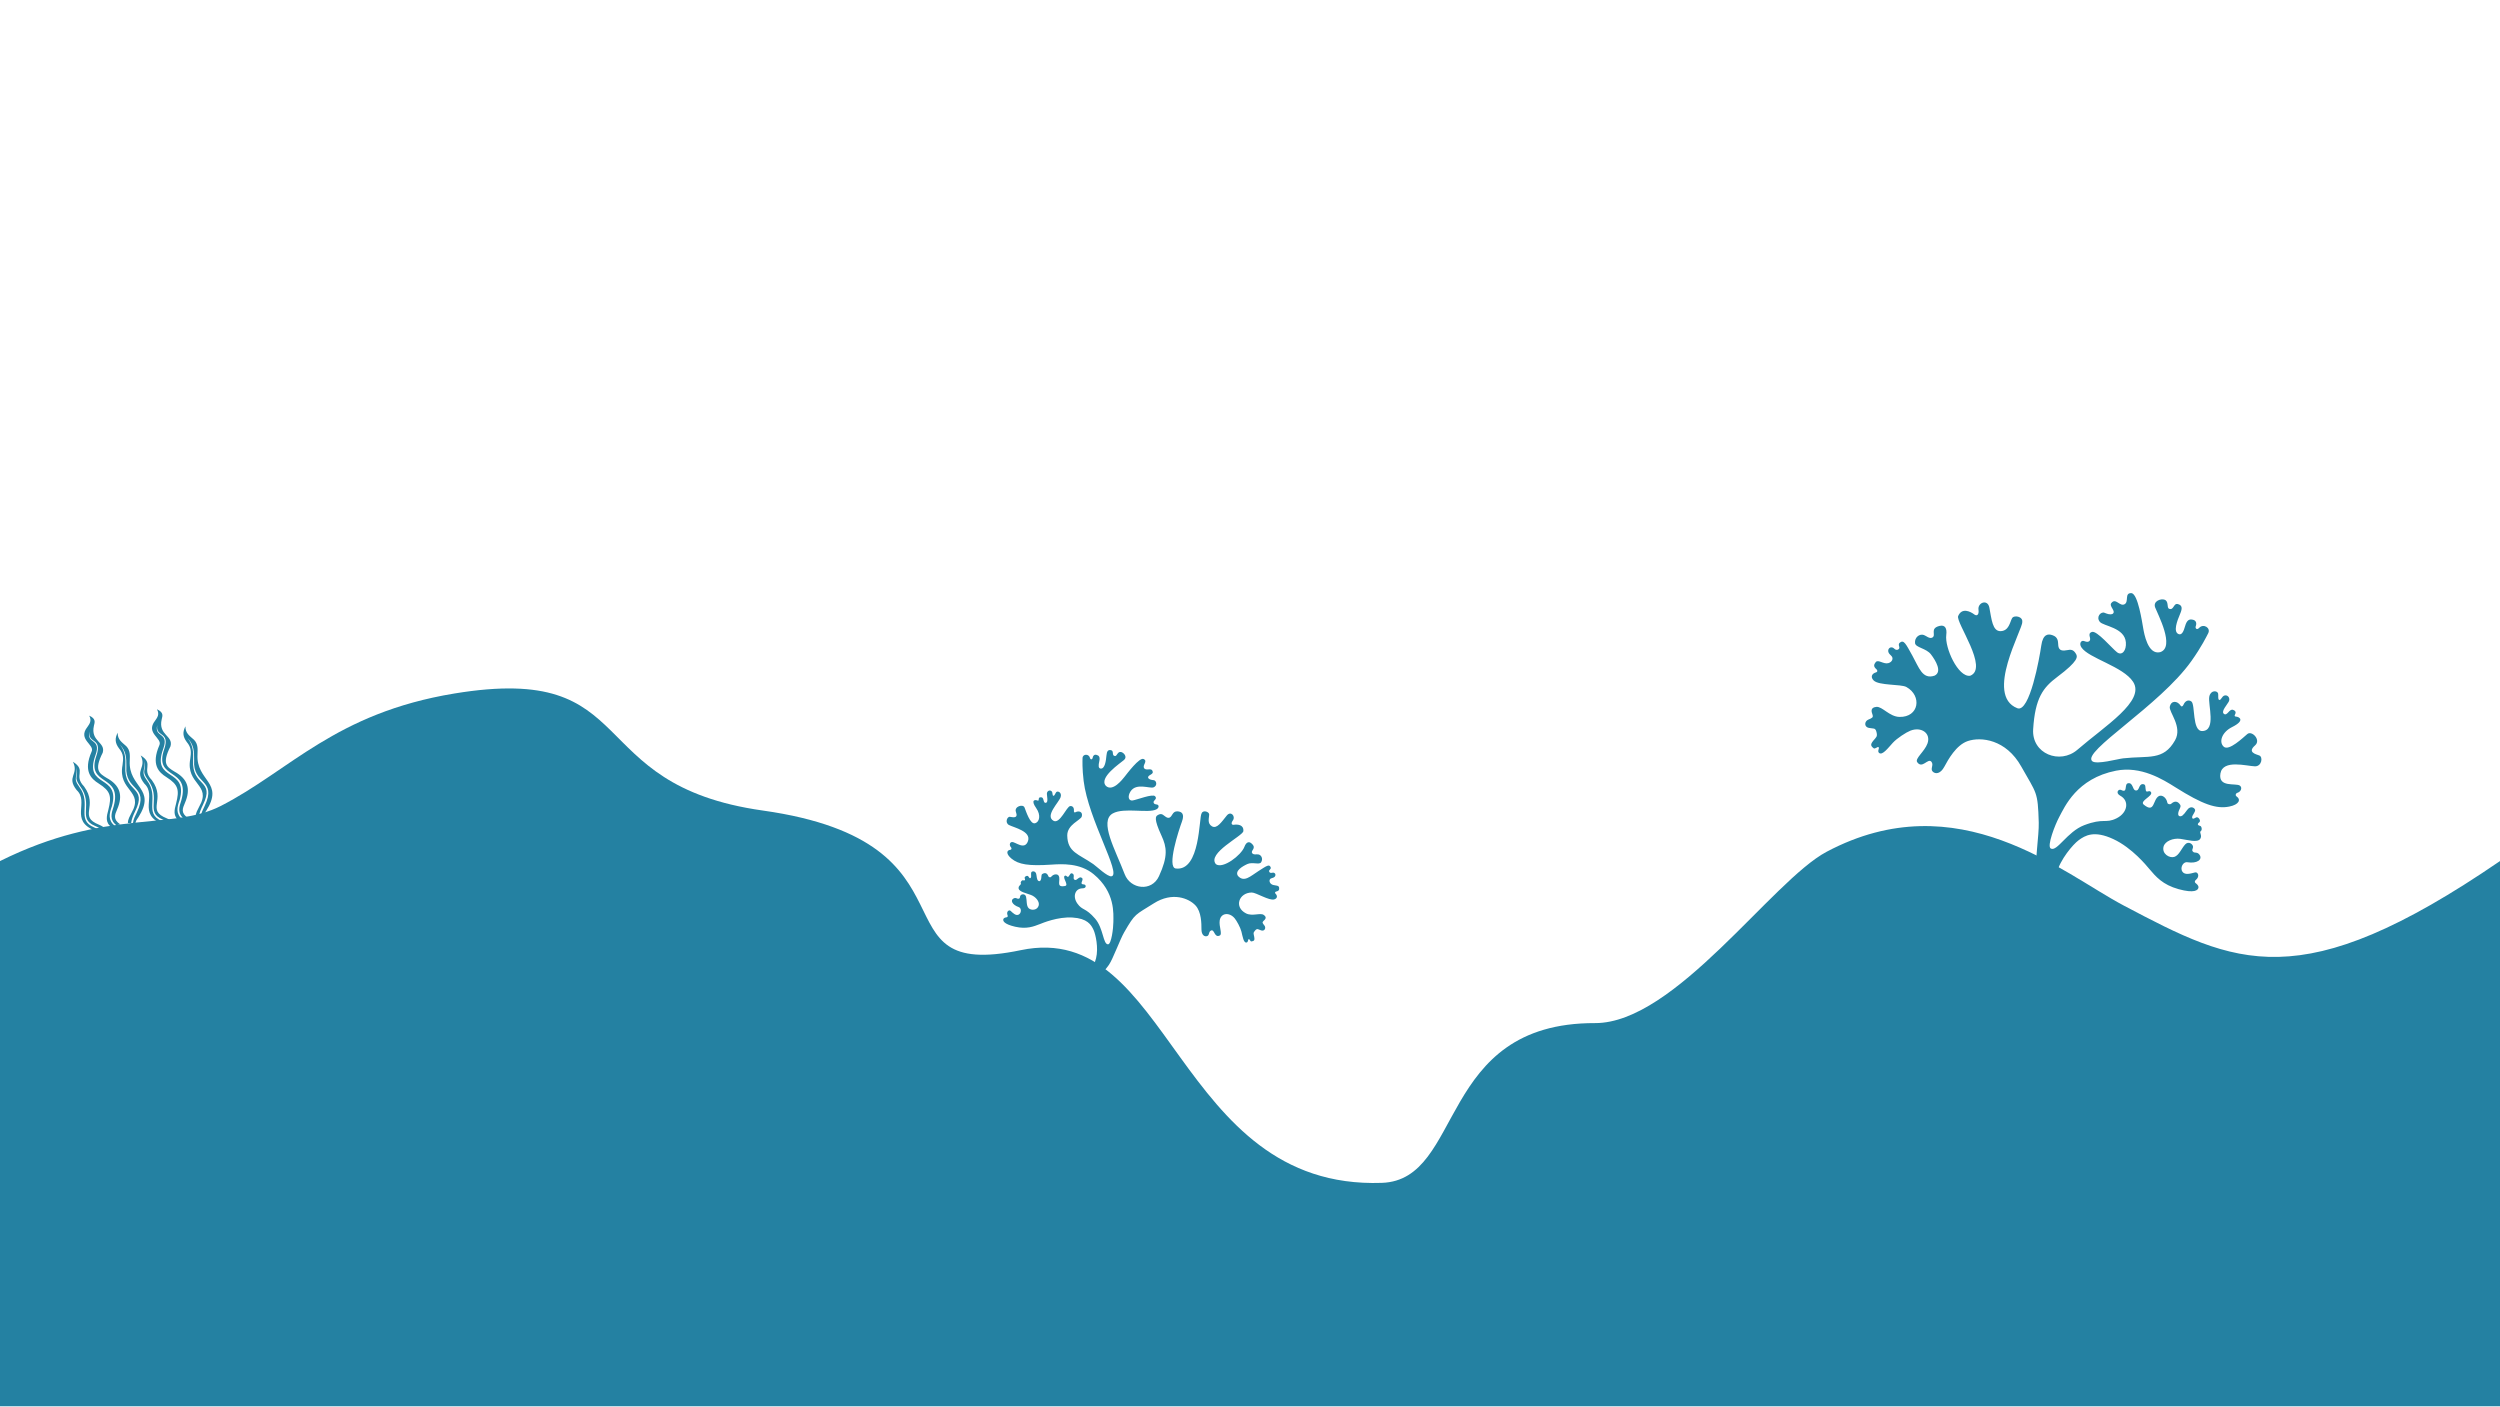
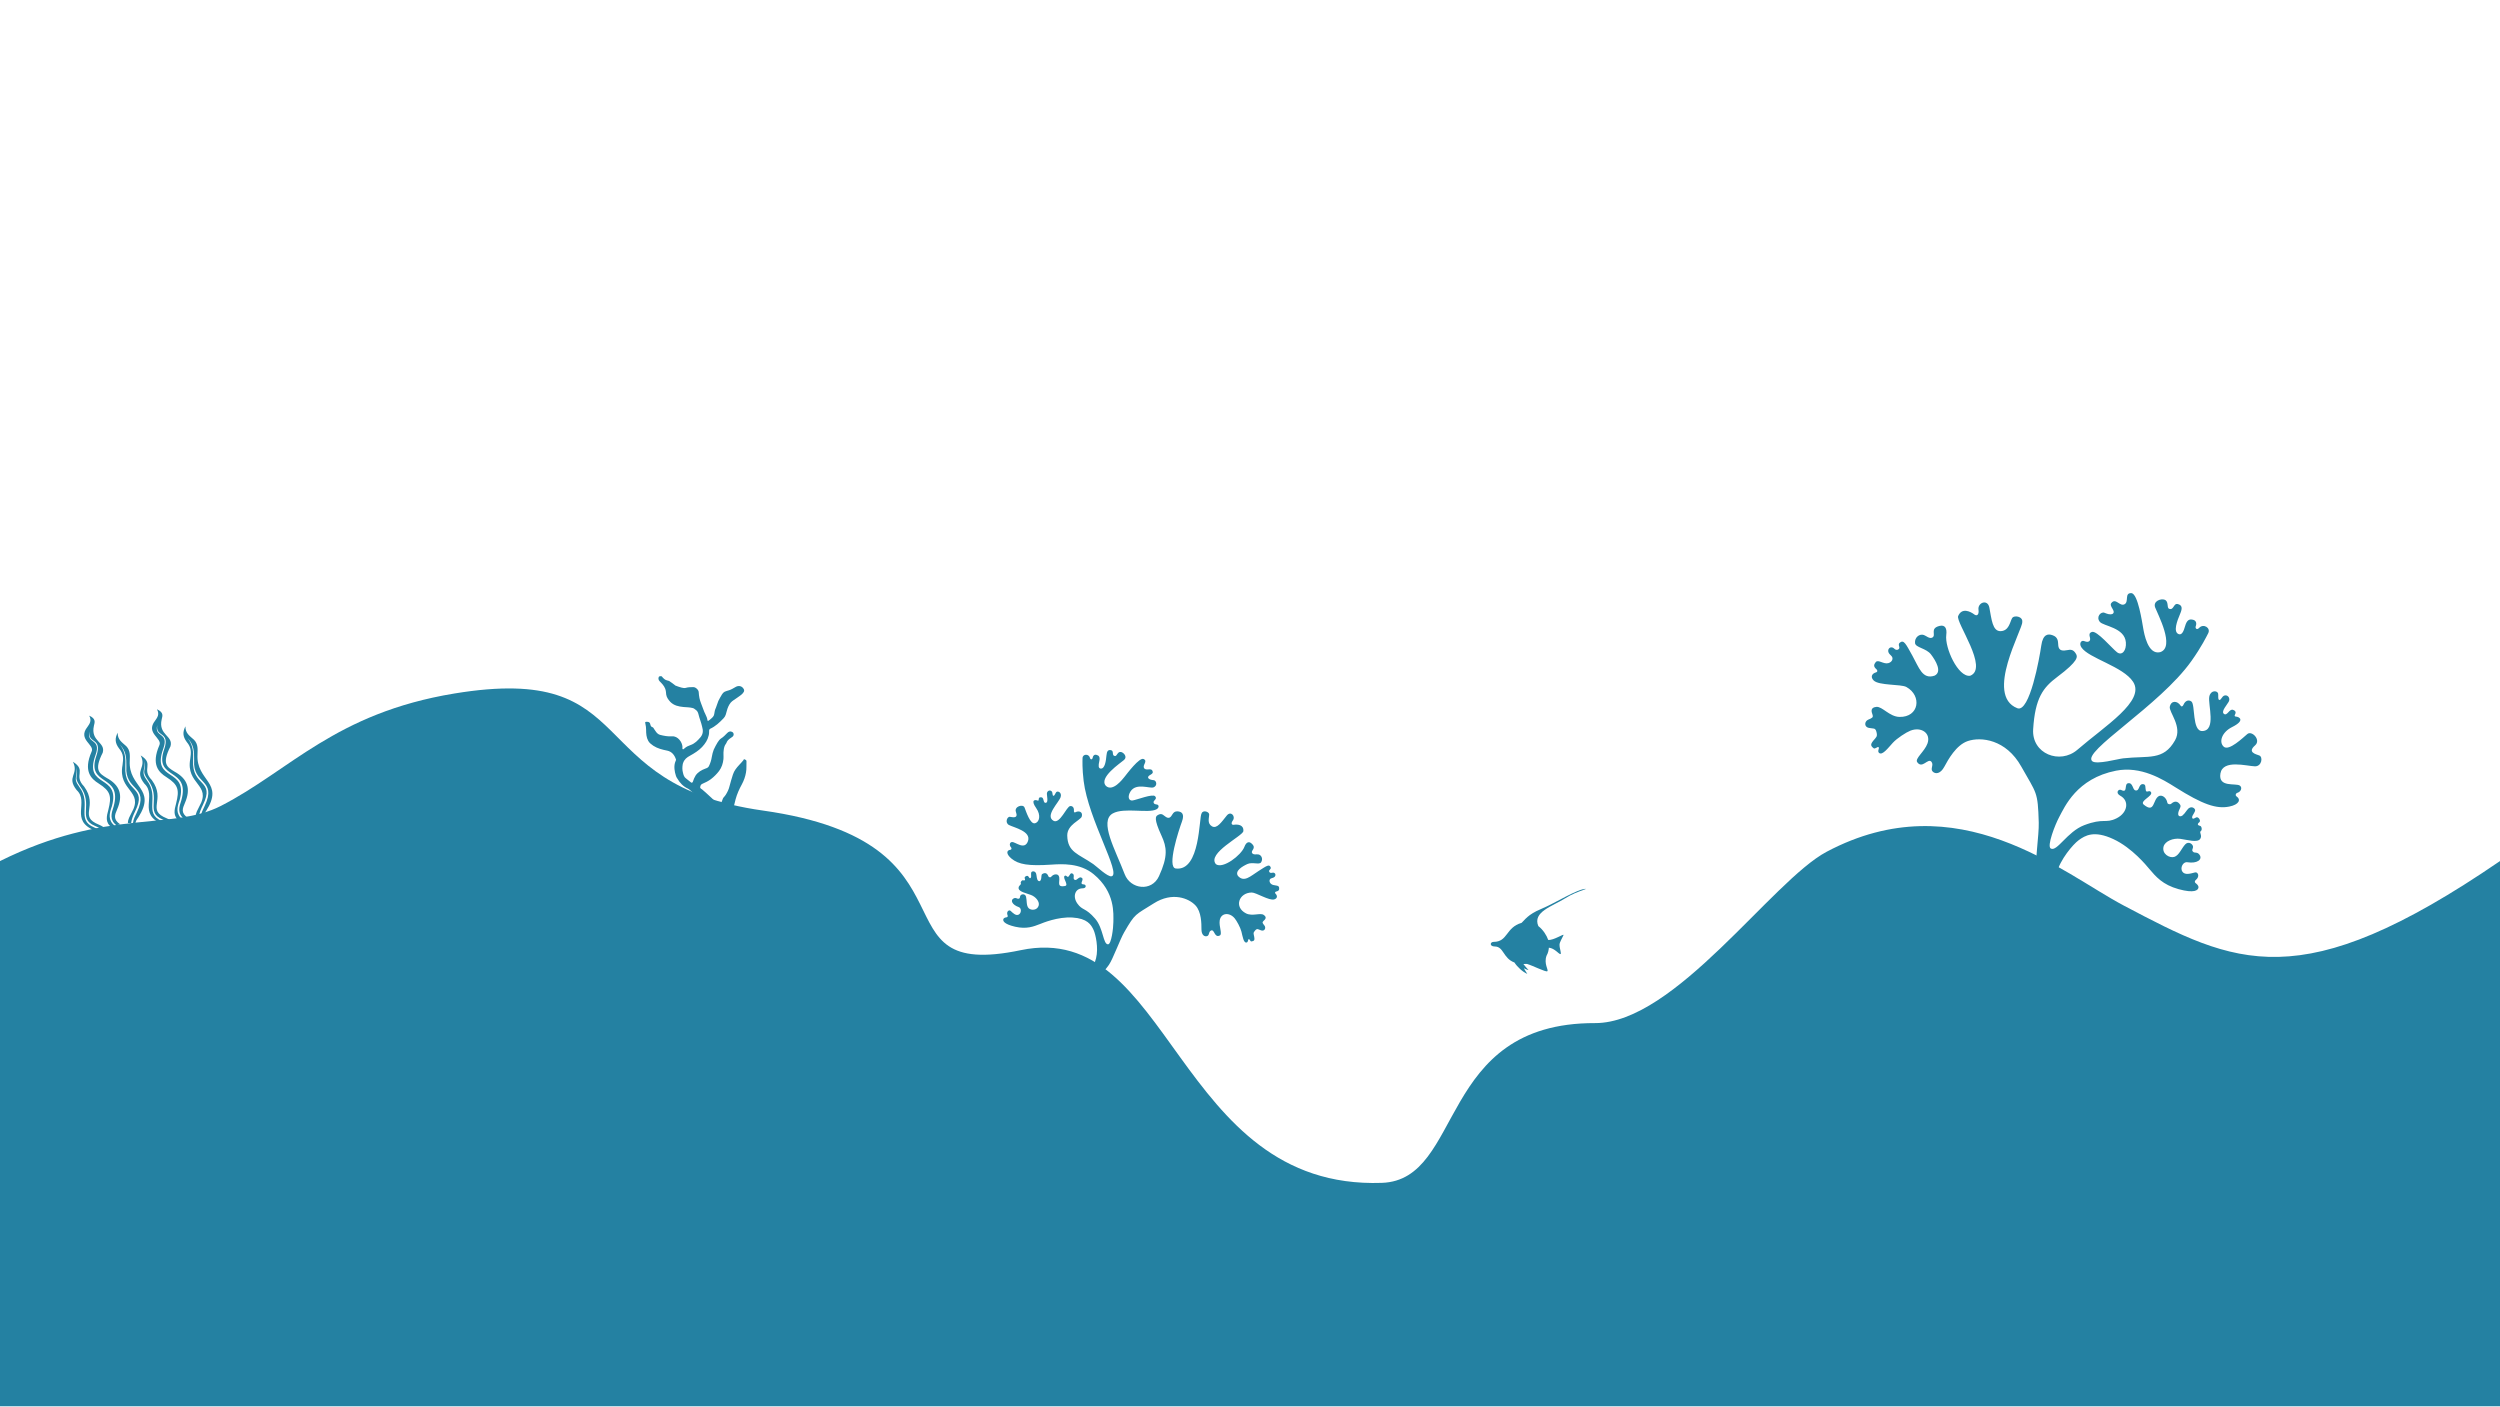
<svg xmlns="http://www.w3.org/2000/svg" id="Background" viewBox="0 0 1920 1080">
  <defs>
    <style>.cls-1{fill:#2481a2;}</style>
  </defs>
  <g id="Layer_3">
    <path class="cls-1" d="M0,661.3c82.56-40.93,131.73-22.96,169.68-42.38,52.96-27.11,87.61-71.19,179.23-86.3,145.53-24,96.14,69.99,236.94,89.87,173.6,24.51,82.5,131.45,198.13,107.23,115.63-24.22,118.47,184.19,277.28,178.72,63.4-2.18,42.1-123,163.77-122.7,61.42,.15,135.77-109.28,177.84-131.59,101.11-53.62,180.85,16.39,228.26,41.36,85.79,45.19,134.81,71.23,288.87-34.21v418.7H0v-418.7" />
    <path class="cls-1" d="M833.29,752.01s2.45,2.45,3.33,2.45c.88,0,9.97-5.94,15.04-13.46,3.21-4.76,8.37-19.21,11.72-25.01,8.57-14.87,8.39-13.12,22.73-22.21,14.34-9.09,26.93-3.85,32,1.57,4.6,4.91,4.61,13.99,4.61,18.36s2.28,5.83,4.26,5.25c2.08-.61,1.05-3.55,3.21-4.37,2.66-1.01,2.39,6,6.65,3.85,2.12-1.08-.83-6.96-.1-11.57,.92-5.79,7.35-6.48,11.43-1.67,1.57,1.85,4.44,7.06,5.24,10.26,.94,3.75,1.66,8.79,3.9,8.4,1.56-.28,.87-2.49,1.83-2.62,.61-.09,1.09,1.92,1.97,1.79,2.08-.31,2.65-.96,2.14-3.54-.48-2.45-1.05-2.97,.7-4.9,1.75-1.92,2.25-.74,4.77,0,2.61,.76,3.75-2.07,2.36-3.79-1.43-1.77-1.84-2.37-.88-3.34,1.77-1.52,2.9-3.06,.29-4.83-2.64-1.79-8.68,1.28-13.51-1.13-9.56-4.84-5.45-15.94,4.35-16.05,3.3-.04,13.4,6.44,17.25,5.3,2.56-.76,2.62-2.86,.99-4.43-.75-.72-.17-1.46,.53-1.61,2.41-.51,2.47-1.7,2.21-3.29-.47-1.98-4.35-.86-6.24-2.68-1.57-1.51-1.28-3.44,0-4.08,.77-.39,2.01-.47,2.74-1.17,1.28-1.23,.82-3.15-.99-3.32-.7-.07-1.87,.76-2.86-.35-1.28-1.69,1.69-2.04,.87-3.85-1.12-2.47-2.97-1.05-9.27,2.97-6.3,4.02-11.02,8.92-15.74,3.85-2.8-3.85,3.32-7.46,7.17-9.21s9.09,.76,10.49-1.28c1.75-2.55,.35-5.71-2.1-6.12-1.35-.22-3.77,.52-4.72-.99-1.4-2.21,3.81-3.58-.47-7.4-2.21-1.98-4.2-.81-5.48,2.57-2.46,6.49-16.52,17.2-21.86,13.35-7.26-8.39,20.71-21.7,21.04-25.38,.46-5.07-4.52-5.33-7.32-4.9-1.55,.24-2.5-.95-.7-3.41,2.22-3.03-1.54-7.55-4.69-3.7-3.97,4.86-7.58,10.55-11.42,8.28-3.85-2.27-2.1-6.65-2.1-8.98,.12-2.21-4.78-3.85-5.83-.93-2.11,2.9-.81,44.65-19.82,42.32-7.13-.88,2.42-29.82,4.69-35.94,2.27-6.12-.29-7.51-2.62-7.87-1.14-.18-3.15-.34-4.63,2.15-1.26,2.1-2.55,4.27-6.06,1.32-1.75-1.47-2.99-2.08-5.39-.58-1.4,.87-3.06,2.54,3.03,15.71,4.05,8.75,5.16,15.74-1.95,31.16-5.6,12.13-21.92,10.03-26.35-1.63-7.04-18.52-19.85-40.69-9.09-46.63,8.72-4.82,27.37,.23,33.55-3.15,2.21-1.21,1.97-3.42,.35-3.67-1.52-.23-2.16-.46-2.51-1.28-.83-1.94,3.21-2.74,1.11-5.07-1.89-2.1-13.87,2.68-17.2,3.21-3.33,.53-4.11-3.23-1.66-6.99,4.41-6.77,14.83-1.91,17.66-3.06,3.23-1.31,2.19-5.25,.17-5.51-1.35-.18-3.15-.26-4.2-1.57-1.14-2.28,3.73-2.61,3.41-4.72-.61-4.02-5.02-.38-6.65-2.97-1.49-2.36,3.1-5.32-.35-6.99-3.23-1.57-12.77,11.28-14.75,13.75-1.62,2.01-8.98,11.56-14.14,6.96-6.06-6.28,11.05-17.56,13.85-20.01,2.8-2.45-.41-5.83-2.45-6.12-2.63-.37-2.93,3.22-4.49,3.15-2.81-.3-.58-3.91-2.97-4.49-2.41-.58-3.32,.76-3.61,4.02-.37,4.21-1.22,10.38-4.43,10.08-1.95-.18-1.74-2.65-1.11-5.42,.81-3.61-.26-4.66-2.16-5.13-1.63-.41-2.68,.61-2.95,2.45-.14,.99-1.48,1.69-2.01-.06-.82-3.44-5.65-3.15-5.71,.12-.04,1.96-.32,7.98,.85,17.55,3.6,29.54,29.14,71.58,21.45,73.21-2.99,.64-11.53-7.62-13.99-9.32-11.43-7.93-19.79-9.04-20.05-21.91-.18-8.45,10.33-11.86,11.14-14.66,1.02-3.48-2.07-4.8-4.85-3.29-.83,.45-1.26-.14-1.17-1.19,.19-2.23-.92-3.81-2.9-3.55-2.74,.35-7.91,14.08-12.81,11.28-6.73-3.85,4.23-14.09,5.51-18.19,1.09-3.5-2.1-4.98-3.32-3.85-.71,.66-1.31,3.02-2.23,2.84-1.01-.09-.34-2.4-1.35-3.41-1.4-1.4-3.67-.31-3.66,1.89,.01,1.83,1.19,6.39-.63,6.9-2.51,.7-1.31-3.9-3.52-4.2-1.77-.24-2.16,.56-2.17,2.08,0,.52-.53,.57-.88,.41-1.79-.84-5.57-.64-.95,5.91,3.67,5.22,2.54,10.69-1.05,11.54-3.67,.88-6.82-9.22-7.98-12.12-1.17-2.92-8.16-.76-6.59,3.44,2,5.34-2.52,4-4.61,3.73-2.22-.29-4.02,4.61-.7,6.3,3.93,2,17.15,4.8,14.57,12.3-2.56,7.46-9.75,.43-12.36,.76-1.87,.23-2.04,2.68-.76,3.96,.8,.8,.46,1.92-.4,2.01-3.15,.33-3.34,3.29,.8,6.73,5.48,4.55,13.23,5.83,30.6,4.66,8.04-.54,21.92-1.4,32.53,7.34,16.78,13.83,15.16,30.55,15.16,36.72,0,4.55-1.51,17.08-4.08,17.14-3.9,.09-3.5-12.26-9.91-19.7-7.46-8.66-9.75-6.06-13.67-11.63-3.93-5.6-1.54-11.67,3.98-11.67,3.32,0,2.75-2.93,1.14-2.97-4.34-.12,.33-3.57-1.62-5.03-2.1-1.58-3.68,1.94-5.22,1.57-2.45-.58,.2-3.81-1.98-4.9-1.63-.82-1.85,.87-3.03,2.22-1.06,1.21-1.57-1.38-2.97-.47-2.03,1.33,3.44,7.17,.26,7.78-7.69,1.48-2.88-4.73-4.98-7.96-.92-1.42-3.81-1.46-5.8,1.02-.46,.57-1.78,.23-2.05-.53-.8-2.28-2.36-3.06-4.57-1.8-1.23,.7-.37,2.74-1.31,4.72-.79,1.66-2.21,.53-2.5-.19-.34-.86-.6-2.02-.8-3.8-.38-3.5-3.59-2.99-3.96-1.87-.25,.76-.05,2.03-.09,3.22-.03,.98-.79,1.69-1.43,.86-.14-.2-.58-.78-.7-.99-.67-1.19-3.34,.16-2.8,1.4,.68,1.49-.01,1.89-1.23,1.57-.79-.41-2.24,1.32-1.75,2.27,.59,1.14-1.9,1.55-1.72,3.82,.21,2.7,5.86,3.76,9.53,5.16,3.67,1.4,6.65,5.06,5.94,7.96-.96,3.93-5.81,4.11-7.74,2.19-1.93-1.92-1.26-5.99-2.01-8.79-.7-2.62-3.54-2.03-4.24-1.01-.74,1.09-.04,2.01-1.23,2.45-1.36,.57-1.97-1.18-4.02-.17-2.74,1.34-1.27,4.9,3.89,6.69,2.29,.8,2.1,4.76-.17,5.81-2.08,.96-4.24-1.18-6.1-2.94-1.15-1.09-3.55,.55-2.28,3.51,.28,.64-.03,1.32-.72,1.42-1.02,.14-2.15,.5-2.48,1.25-.68,1.48,.35,4.02,8.98,6.01,8.8,2.02,14.11-.12,19.35-2.16,1.6-.62,13.29-5.6,24.66-4.9,11.36,.7,14.34,5.42,16.26,9.62,1.46,3.18,3.89,13.58,1.87,21.68-2.63,10.49-8.51,16.09-8.51,16.09h0Z" />
    <path class="cls-1" d="M1579.03,697.1s-3.58-10.96,.22-25.83c2.93-11.48,12.99-22.83,16.95-25.82,5.23-3.94,12.13-7.84,26.79-1.05,14.66,6.79,25.9,20.88,27.49,22.74,5.18,6.08,10.35,12.33,22.71,15.74,12.11,3.34,15.1,.86,15.26-1.45,.08-1.16-1.09-2.37-2.26-3.23-.8-.59-.71-1.65,.06-2.26,3.59-2.83,1.69-6.5-.47-5.92-3.52,.94-7.65,2.17-9.61-.44-2.13-2.84,.3-7.93,3.7-7.38,7.65,1.24,11.89-2.2,9.37-5.73-1.89-2.64-3.83-.87-5.14-2.5-1.18-1.34,.31-2.02,.12-3.88-.18-1.74-3.33-4.41-5.97-1.6-2.82,2.99-4.74,8.51-8.44,9.62-3.7,1.11-9.64-2.39-8.19-7.95,1.07-4.09,7.26-6.66,12.79-5.93,5.53,.73,13.3,3.22,15.38-.02,1.75-2.72-1.08-4.9,.43-5.93,1.26-.85,.62-3.99-.65-4.02-1.73-.42-2.33-1.38-.47-2.79,1.5-1.18-.91-4.66-2.55-3.63-.28,.18-1.23,.61-1.54,.76-1.36,.6-1.83-.79-1.2-2.04,.76-1.5,1.87-2.96,2.06-4.08,.29-1.66-3.37-4.46-6.21-.34-1.45,2.09-2.55,3.36-3.56,4.21-.85,.72-3.39,1.16-3.25-1.44,.17-3.11,2.61-5.08,1.55-6.78-1.91-3.07-4.38-3.15-6.92-.84-.84,.77-2.73,.31-2.92-.71-.81-4.43-4.44-6.33-6.55-5.18-4.8,2.62-2.98,13.62-11.59,6.58-3.55-2.91,7.21-6.51,5.58-9.54-1.13-2.09-3.51,.81-4.02-1.42-.57-2.47,.3-4.73-2.29-4.81-3.46-.11-2.33,5.7-5.78,4.78-2.17-.58-1.77-6.03-5.46-5.48-3.42,.51,.08,7.96-5.41,5.19-2.05-1.04-4.73,2.24-.58,4.48,6.89,3.72,5.78,12.92-2.9,17.26-8.64,4.31-9.76-.48-24.91,5.3-13.03,4.97-20.85,20.66-25.66,17.92-3.17-1.8,3.4-18.47,6.46-24.15,4.17-7.71,13.4-29.68,43.69-35.63,19.14-3.76,35.89,6.66,45.57,12.76,20.9,13.17,31.45,16.8,41.36,14.81,7.49-1.5,9.25-5.33,5.54-7.86-1.02-.69-.68-2.32,.86-2.78,2.47-.74,3.9-3.91,1.73-5.46-3.03-2.17-16.75,1.77-14.92-9.28,1.84-11.1,20.23-5.69,26.49-5.53,5.29,.13,6.34-7.2,3.37-8.33-2.79-1.07-9.34-2.44-3.24-7.76,4.79-4.18-2.48-11.59-5.91-8.74-3.41,2.84-14.16,13.32-18.15,9.76-3.91-3.49-1.64-11.08,6.47-15.12,10.18-5.07,5.6-7.86,2.8-8.02-.54-.03-1.17-.45-.82-1.1,1.01-1.9,1.06-3.16-1.31-4.06-2.95-1.12-4.57,5.43-7.23,2.87-1.92-1.85,2.62-6.77,3.87-9.04,1.5-2.73-.6-5.63-3.29-4.83-1.95,.58-2.68,3.91-3.99,3.35-1.26-.4-.43-3.76-.87-5.06-.76-2.24-5.75-2.54-6.74,2.56-1.16,5.97,5.62,26.16-5.38,26.42-8,.19-5.2-20.44-8.39-22.72-2.3-1.65-4.76-.43-6.02,2.48-.6,1.37-1.53,1.83-2.26,.7-2.45-3.76-7.2-4.19-8.27,.84-.87,4.05,9.95,15.38,4.03,25.82-9.01,15.9-20.21,11.65-39.82,13.84-4.23,.47-20.45,5.02-23.76,2.21-8.51-7.23,51.74-42.5,76.16-76.96,7.91-11.15,11.61-18.87,12.89-21.34,2.13-4.12-3.72-7.74-7.05-4-1.84,1.83-3.04,.05-2.55-1.27,.91-2.47,.29-4.46-2.03-5.05-2.69-.69-4.73-.11-6.15,4.95-1.09,3.89-2.49,7.11-5.04,6.02-4.2-1.8-1.1-10.06,1.27-15.58,1.84-4.27,1.6-6.57-1.8-7.46-3.38-.88-3.02,5.11-6.73,3.6-1.99-.96,.05-5.65-3.48-6.96-2.74-1.01-9.03,1.05-7.18,5.99,1.84,4.95,15.61,30.56,3.8,34.32-9.55,2.26-12.3-14.62-12.96-18.22-.81-4.42-4.05-26.9-9.15-27.12-5.44-.23-1.71,6.55-5.15,8.5-3.78,2.13-6.82-5.38-10.3-.77-1.82,2.42,4.03,6.12,1.07,8.2-2.2,.93-4.49-.18-6.3-.87-2.69-1.03-6.65,3.18-3.5,7,2.76,3.34,19.05,4.3,19.99,15.73,.52,6.35-3,10.51-6.79,7.61-3.79-2.9-15.54-16.95-19.31-15.6-4.19,1.5,.31,5.21-2.04,7.08-.99,.79-1.94,.64-4-.09-2.19-.78-3.98,1.83-2.04,4.82,5.43,8.39,32.13,14.65,39.77,26.55,9.42,14.68-21.52,33.72-42.8,52.1-13.39,11.57-35.19,3.18-34-15.73,1.51-24.05,7.62-32.03,18.57-40.22,16.49-12.34,15.54-15.53,14.38-17.57-1.99-3.5-3.95-3.57-7.13-2.91-6.37,1.32-6.54-2.26-6.68-5.73-.18-4.11-2.8-5.27-4.34-5.81-3.16-1.13-7.29-1.12-8.58,8.05-1.29,9.17-8.88,51.75-18.38,48.04-25.3-9.91,4.47-61.16,3.79-66.21,.66-4.35-6.56-5.61-7.9-2.77-1.57,2.91-2.34,9.55-8.67,9.79-6.34,.24-7-9.3-8.68-18.04-1.34-6.93-9.08-3.82-8.36,1.46,.59,4.29-1.4,5.13-3.17,3.79-3.2-2.43-9.6-5.46-12.44,1.18-2.06,4.83,23.89,40.3,9.16,45.89-9.25,1.21-19.6-21.64-18.29-31.41,.68-5.09-1.01-7.88-5.11-6.9-7.92,1.89-2.34,7.11-5.57,8.93-2.2,1.24-4.73-1.32-6.56-1.95-3.34-1.14-7.22,1.87-6.75,6.23,.37,3.49,8.61,3.9,12.24,8.68s8.83,13.42,2.74,16.33c-9.32,3.15-11.91-6.15-17.06-15.42s-6.5-12.3-9.57-9.96c-2.24,1.71,1.24,4.15-1.5,5.39-1.98,.72-2.89-1.1-3.8-1.49-2.37-1-4.25,1.09-3.48,3.48,.44,1.36,1.93,2.3,2.63,3.3,1.17,1.66,.23,4.27-2.75,5.09-3.59,1-7.68-3.02-9.59-.86-1.4,1.8-2.12,3.33,.54,5.59,.78,.66,1,1.97-.42,2.37-3.1,.86-4.44,3.52-1.75,6.2,4.05,4.02,21.03,2.74,25.12,5.01,12.15,6.75,9.8,23.38-5.4,22.98-7.67-.24-13.13-8.15-17.64-7.7-4.45,.45-4.08,3.14-2.9,6.23,.55,1.85-.36,2.33-3.35,3.57-2.89,1.21-3.38,5.51,.39,6.32,3.65,.79,5.07-.36,5.95,3.22,.89,3.58-.18,3.85-2.43,6.59-2.37,2.88-2.1,4.07,.29,5.87,1,.75,2.96-1.43,3.67-.91,1.11,.81-1.24,3.12,.52,4.51,2.52,2,6.82-3.81,10.53-7.86,3.16-3.46,10.25-8.03,13.46-9.28,8.33-3.25,15.9,1.95,13.14,9.79-2.2,6.24-9.85,11.6-7.93,14.37,3.86,5.56,8.24-3.38,10.89-.32,2.14,2.48-1.13,5.46,1.06,7.62,2.08,2.06,5.9,1.78,8.85-3.68,2.95-5.46,9.08-16.79,18.13-19.82,9.99-3.35,29.25-1.41,41.02,19.62,11.78,21.03,12.73,18.72,13.41,43.06,.26,9.5-3.03,31.02-2.23,39.13,1.26,12.81,8.61,26.36,9.7,26.95,1.09,.59,5.8-.81,5.8-.81h0Z" />
    <path class="cls-1" d="M147.65,651.37c.1,.28-2.02,2.07-1.81,3.16,1.16,4.26,28.96-2.93,27.7-7.54-1.74-6.39-19.72-7.98-25.89,4.38h0Zm-5.81,3.87c.87,3.2-18.31,8.42-19.18,5.22-1.16-4.26,8.69-11.52,17.01-6.16,.37,.31,1.92,.17,2.16,.94h0Zm-16.72-9.56c-1.34,2.34-6.98,6.4-.36,8.49,4.04-3.39,9.91-4.22,14.88-1.38l6.75-1.84c4.13-7.23,11.46-11.13,20.24-9.71,1.74-2,4.04-3.39,6.52-4.07-14.13-14.08-40.93-10.22-48.04,8.5h0Zm27.6-18.4c.55-3.58,1.62-5.96,3.08-9.02,9.85-19.85-8.68-13.66-7.51-34.57,.16-5,.49-10.81-4.19-16.79,4.84,5.17,5.03,10.07,5,16.95-1.3,19.04,17.97,14.18,8.06,35.19-1.19,2.61-2.74,5.24-3.03,8.37,.57,.03,1.19,.1,1.96,.23-.03-1.52,.74-2.79,2.13-4.7,14.44-22.62-7.71-22.7-6.53-43.61,.1-3.84,.55-7.78-2.64-11.11-3.55-3.23-6.71-5.04-6.65-10.4-2.23,4.42-2.07,7.81,.96,11.94,3.94,4.65,3.39,8.23,2.77,12.98-3.69,20.08,16.75,19.47,6.92,36.64-1.19,2.61-2.84,4.79-2.78,7.83,.38-.01,2.16-.02,2.45,.06h0Zm-13.51-12.52c-1.68,5.03-3.14,9.91,2.21,14.17,1.07-.29,2.24-.59,2.93-.74-5.62-3.81-4.21-7.2-2.33-11.52,4.69-10.81,2.2-18.53-8.09-24.12-5.52-3.46-9.94-5.69-2.99-19.4,2.33-8.26-9.55-8.46-6.77-20.66,.74-2.87,1.58-5.39-3.64-7.78,2.23,3.97,.22,6.42-1.42,8.78-7.65,9.71,5.92,13.46,3.27,18.88-6.46,14.95-.47,20.79,5.5,24.51,9.23,5.88,9.94,9.88,7.38,20.11-1.33,4.94-2.65,9.88,2.51,13.43,.78-.37,1.38-.64,2.39-1.03-5.45-4.62-4.13-9.56-2.19-15.04,6.89-25.14-21.98-13.47-12.6-39.29,4.82-13.14-7.23-8.33-4.58-18.21-1.59,9.59,10.01,4.52,5.38,18.37-8.58,24.41,20.44,13.56,13.06,39.55h0Zm-22.56-15.6c-8.56-8.78,2.25-12.18-8.61-19.02,4.93,9.87-5.32,11.41,2.86,21.73,9.98,9.32-5.85,23.33,14.22,31.22,2.07,.58,4.07,1.04,4.9,2.72,.45-.44,.79-.73,1.21-1.05-2.55-2.36-4.63-3.22-6.79-4.16-14.59-5.95-1.54-18.27-11.54-31.19-5.42-7.3-.51-7.49-2.48-16.11,2.61,9.59-2.52,7.55,3.09,15.56,10.74,14.24-2.43,24.69,11.35,30.48,2.16,.94,4.81,2.2,7.36,4.56,.37-.33,1.18-.93,1.64-1.23-1.29-1.94-3.54-3.21-5.7-4.15-16.39-6.51-.26-13.87-11.53-29.37h0Zm5.08,55.07c-4-3.49,.77-6.34,2.27-9.19,.58-1.25,.76-1.91,1.56-2.96-6.26-.58-18.68,6.65-17.04,12.69,.97,3.55,13.17-.65,13.2-.54h0Zm46.52-12.67c2.52,.84,6.39,2.46,6.81,5.39,2.13-.58,12.17-2.93,11.4-5.77-4.93-2.47-10.67-6.17-18.21,.38Z" />
    <path class="cls-1" d="M95.61,656.26c.1,.28-2.02,2.07-1.81,3.16,1.16,4.26,28.96-2.93,27.7-7.54-1.74-6.39-19.72-7.98-25.89,4.38h0Zm-5.81,3.87c.87,3.2-18.31,8.42-19.18,5.22-1.16-4.26,8.69-11.52,17.01-6.16,.37,.31,1.92,.17,2.16,.94h0Zm-16.72-9.56c-1.34,2.34-6.98,6.4-.36,8.49,4.04-3.39,9.91-4.22,14.88-1.38l6.75-1.84c4.13-7.23,11.46-11.13,20.24-9.71,1.74-2,4.04-3.39,6.52-4.07-14.13-14.08-40.93-10.22-48.04,8.5h0Zm27.6-18.4c.55-3.58,1.62-5.96,3.08-9.02,9.85-19.85-8.68-13.66-7.51-34.57,.16-5,.49-10.81-4.19-16.79,4.84,5.17,5.03,10.07,5,16.95-1.3,19.04,17.97,14.18,8.06,35.19-1.19,2.61-2.74,5.24-3.03,8.37,.57,.03,1.19,.1,1.96,.23-.03-1.52,.74-2.79,2.13-4.7,14.44-22.62-7.71-22.7-6.53-43.61,.1-3.84,.55-7.78-2.64-11.11-3.55-3.23-6.71-5.04-6.65-10.4-2.23,4.42-2.07,7.81,.96,11.94,3.94,4.65,3.39,8.23,2.77,12.98-3.69,20.08,16.75,19.47,6.92,36.64-1.19,2.61-2.84,4.79-2.78,7.83,.38-.01,2.16-.02,2.45,.06h0Zm-13.51-12.52c-1.68,5.03-3.14,9.91,2.21,14.17,1.07-.29,2.24-.59,2.93-.74-5.62-3.81-4.21-7.2-2.33-11.52,4.69-10.81,2.2-18.53-8.09-24.12-5.52-3.46-9.94-5.69-2.99-19.4,2.33-8.26-9.55-8.46-6.77-20.66,.74-2.87,1.58-5.39-3.64-7.78,2.23,3.97,.22,6.42-1.42,8.78-7.65,9.71,5.92,13.46,3.27,18.88-6.46,14.95-.47,20.79,5.5,24.51,9.23,5.88,9.94,9.88,7.38,20.11-1.33,4.94-2.65,9.88,2.51,13.43,.78-.37,1.38-.64,2.39-1.03-5.45-4.62-4.13-9.56-2.19-15.04,6.89-25.14-21.98-13.47-12.6-39.29,4.82-13.14-7.23-8.33-4.58-18.21-1.59,9.59,10.01,4.52,5.38,18.37-8.58,24.41,20.44,13.56,13.06,39.55h0Zm-22.56-15.6c-8.56-8.78,2.25-12.18-8.61-19.02,4.93,9.87-5.32,11.41,2.86,21.73,9.98,9.32-5.85,23.33,14.22,31.22,2.07,.58,4.07,1.04,4.9,2.72,.45-.44,.79-.73,1.21-1.05-2.55-2.36-4.63-3.22-6.79-4.16-14.59-5.95-1.54-18.27-11.54-31.19-5.42-7.3-.51-7.49-2.48-16.11,2.61,9.59-2.52,7.55,3.09,15.56,10.74,14.24-2.43,24.69,11.35,30.48,2.16,.94,4.81,2.2,7.36,4.56,.37-.33,1.18-.93,1.64-1.23-1.29-1.94-3.54-3.21-5.7-4.15-16.39-6.51-.26-13.87-11.53-29.37h0Zm5.08,55.07c-4-3.49,.77-6.34,2.27-9.19,.58-1.25,.76-1.91,1.56-2.96-6.26-.58-18.68,6.65-17.04,12.69,.97,3.55,13.17-.65,13.2-.54h0Zm46.52-12.67c2.52,.84,6.39,2.46,6.81,5.39,2.13-.58,12.17-2.93,11.4-5.77-4.93-2.47-10.67-6.17-18.21,.38Z" />
+     <path class="cls-1" d="M1202.03,689.92c5.24-3.3,9.63-4.9,16.13-7.26-6.08-.42-23.81,10.98-34.62,15.45-10.23,4.24-12.52,8.47-14.95,10.63-12.31,3.57-10.5,14.62-21.44,14.62-2.96,0-3.29,3.55,.84,3.55,6.94,0,6.28,9.06,15.11,12.3,2.12,3.35,6.45,7.37,9.88,8.73-.84-1.21-1.8-2.79-2.67-4.32,1.26,.67,2.52,1.18,3.63,1.42-1.24-1.27-2.76-3.13-4-4.7,.14,0,.28,0,.42,0,.82,0,1.6-.02,2.35-.06,4.49,1.32,14.51,6.45,15.63,5.63,1.21-.89-2.96-5.78-.53-12.08,1.16-1.95,1.55-4.08,1.73-6.01,4.38,.43,7.63,4.92,8.77,4.92,1.27,0-.72-4.3-.59-7.35,.08-1.82,1.94-4.7,3.04-7.18,.72-1.63-7.48,4.12-11.73,3.66-1.19-3.48-3.88-7.77-7.59-10.64-4.63-10.88,10.91-15.22,20.59-21.31Z" />
+     <path class="cls-1" d="M534,654.69c1.68-2.61,3.54-5.03,5.21-7.26,1.3-1.86,2.98-3.35,3.91-5.4,.56-1.12,1.3-2.23,2.05-3.17,1.12-1.49,2.42-2.79,4.1-3.35,2.79-1.12,4.84-3.17,7.08-5.03,1.86-1.68,3.35-3.35,4.66-5.4,.74-1.3,1.3-2.79,1.86-4.1,1.12-2.23,1.3-4.66,2.05-7.08,1.12-4.1,2.79-7.82,4.84-11.55,1.49-2.79,2.61-5.77,3.17-9.12,.56-2.98,.19-5.77,.37-8.57,0-1.12-.93-1.12-1.49-1.49s-.74,.37-.93,.74c-.93,1.3-2.23,2.42-3.17,3.54-2.05,2.23-3.91,4.47-4.84,7.45-.93,2.98-1.86,5.96-2.61,8.94-.56,2.42-1.68,4.66-2.98,6.7-.56,.74-1.12,1.49-1.68,2.05-.56,.74-.74,1.86-1.12,2.61-.74,2.23-2.05,3.91-3.72,5.77-.19-2.05-.74-3.72-1.86-5.4-1.12-1.86-2.79-2.98-4.28-4.47-1.68-1.68-3.54-3.17-5.21-4.66-.19-.19-.37-.37-.56-.37-.56-.37-1.12-.74-1.12-1.49,.19-1.12,.37-2.05,1.68-2.61,2.23-.93,4.47-2.05,6.52-3.54,2.42-1.86,4.47-3.91,6.33-6.33,2.05-2.79,2.98-5.77,3.35-9.12,.19-2.23-.19-4.66,.19-6.89,.19-1.68,.56-3.35,1.68-4.84,.37-.37,.56-.93,.74-1.49,.93-1.86,2.79-2.79,4.28-3.91,1.3-.93,1.3-2.98-.19-3.72-1.3-.74-2.61-.37-3.72,.74-1.49,1.49-2.98,3.17-4.84,4.28-1.12,.74-1.86,1.86-2.61,2.98-1.12,1.68-2.05,3.72-2.98,5.59-.74,1.86-1.12,3.54-1.49,5.59-.37,2.42-1.12,4.84-2.23,7.08-.56,1.12-1.49,1.49-2.61,1.86-2.98,1.12-5.77,2.61-7.64,5.4-.93,1.49-1.49,2.98-2.05,4.66q-.56,1.3-1.49,.56c-1.3-.93-2.42-2.05-3.72-2.98-1.49-.93-2.05-2.79-2.42-4.47-.56-2.05-.56-4.1-.19-6.33,0-.37,.19-.74,.37-1.3,.93-2.61,2.79-4.1,5.21-5.4,3.35-1.86,6.7-3.91,9.31-6.7,2.42-2.61,4.28-5.4,5.03-8.75,.37-1.3,.37-2.61,.37-3.91,0-.56,.19-.93,.74-1.3,4.1-1.86,7.26-4.84,10.43-8.19,1.49-1.49,1.86-3.54,2.42-5.59,.56-2.23,1.49-4.47,2.98-6.33,1.3-1.49,3.17-2.42,4.66-3.54,1.68-1.3,3.54-2.23,4.84-3.91,1.3-1.49,.93-2.61,0-3.72-1.3-1.68-3.54-2.05-5.59-.93-1.68,.93-3.35,2.05-5.21,2.61-1.12,.37-2.23,.56-3.35,1.12-.93,.56-1.49,1.12-2.05,2.05-.93,1.68-2.05,3.35-2.79,5.03-.74,1.68-1.12,3.54-1.86,5.21-.74,1.49-1.12,3.17-1.3,4.84-.19,1.68-1.49,2.79-2.61,3.72-.56,.56-1.12,.93-1.68,1.3-.56,.56-.74,.37-.93-.37-.19-1.49-.74-2.79-1.3-3.91-.74-1.49-1.49-3.17-2.05-4.84-.93-2.79-2.23-5.4-2.79-8.19-.19-1.49-.56-2.98-.56-4.47,0-1.68-2.23-3.91-4.1-3.91s-3.91,0-5.77,.56c-1.12,.37-2.23,0-3.35-.19-1.49-.37-2.98-.93-4.47-1.49-.19,0-.37-.19-.56-.37-1.3-1.12-2.79-2.05-4.1-2.98-.37-.37-.93-.37-1.49-.56-2.05-.37-3.35-1.68-4.47-3.17-.37-.37-2.05-.19-2.23,.19-.74,1.12-.37,2.61,.56,3.54,1.68,1.68,3.35,3.35,4.28,5.77,.56,1.49,.56,2.98,.74,4.47,.37,2.23,1.68,3.91,3.17,5.59,2.79,2.79,6.33,3.54,10.06,3.91,2.23,.19,4.66,.19,6.89,.74,1.12,.19,1.86,.93,2.61,1.49,1.12,.74,1.68,1.86,2.05,3.35,.74,3.17,2.05,6.15,2.79,9.5,.93,3.17,.75,5.59-1.12,8.01-2.23,2.61-4.47,5.03-7.82,6.15-1.68,.56-3.17,1.3-4.47,2.42-.56,.37-.93,1.12-1.49,.74-.37-.19-.19-1.12-.19-1.86-.19-3.54-3.54-8.38-8.01-8.01-3.17,.19-6.15-.37-9.12-1.12-1.49-.37-2.61-1.49-3.35-2.61-.56-.93-1.3-1.68-1.86-2.79-.19-.37-.56-.56-.93-.56-.74-.37-1.12-.93-1.3-1.68-.37-1.86-.93-2.42-2.79-2.42-1.3,0-1.49,.19-1.12,1.49,.37,1.49,.56,3.17,.56,4.66,0,2.98,.19,5.96,1.68,8.57,.93,1.68,2.42,2.61,3.91,3.72,3.17,2.05,6.89,2.98,10.62,3.72,3.54,.74,5.59,3.35,6.7,6.7,.19,.37,0,.74-.19,1.12-.93,2.05-1.12,4.1-.93,6.33,.19,1.86,.56,3.54,1.12,5.21,.19,.74,.56,1.3,.93,1.86,2.05,3.54,4.66,6.33,8.38,8.01,1.49,.74,2.61,2.23,3.91,3.17,2.42,1.86,4.84,3.91,7.26,5.96,1.68,1.3,3.17,2.79,4.1,4.84,.56,1.68,.93,3.35,1.49,5.03,.74,2.79,0,5.03-1.3,7.26-2.05,3.54-4.47,6.89-7.08,9.87-.19,.19-.37,.56-.56,.93-.19,1.3-1.12,2.05-2.05,2.79-.56,.56-1.12,1.3-1.49,2.05-.19,.56-.74,.74-1.12,1.12-.37-2.61,.93-4.84,.56-7.45-.37-2.42-.37-4.84-1.12-7.08-.93-2.98-2.79-5.03-5.21-6.89-2.05-1.68-4.47-2.98-6.33-5.03-.19-.19-.56-.56-.56-.93-.93-2.23-1.68-4.66-2.42-6.89-.93-2.79-1.3-5.77-2.23-8.57-.19-.56-.56-1.12-.74-1.68-.19-.19-.37-.56-.19-.74,.37-.74-.19-1.12-.74-1.12s-1.3,.19-1.49,.74c-.93,2.05-1.68,4.28-2.05,6.52-.56,3.35-1.12,6.7,0,10.06,.93,2.79,1.49,5.77,2.79,8.38,.74,1.49,1.68,2.98,2.98,4.28,1.3,1.49,2.42,3.35,3.35,5.21,1.12,2.61,2.42,5.03,3.54,7.64,.56,1.49,1.12,2.98,1.3,4.47,.19,.93,.37,1.86,.74,2.79,.74,1.86,.56,3.91,.74,5.96,.19,1.3-.74,2.79-1.86,3.72-.19,.19-.37,.19-.37,.37-.56,2.23-2.05,4.1-3.17,5.96-1.86,3.17-3.17,6.7-5.03,9.87-.56,1.12-1.3,2.23-1.3,3.72,0,1.3-.56,2.61-1.3,3.72-.37,.56-.74,1.3-.19,2.05,.19,.19,.19,.74,.19,1.12-.19,.74,.74,1.49,1.49,1.12,.74-.19,1.49-.74,2.23-.56,.56,0,.56-.37,.56-.74,0-1.49,.37-2.61,1.49-3.54,.37-.19,.56-.74,.74-1.3,1.12-2.79,2.61-5.21,4.1-7.82,.56-1.12,1.49-2.23,1.68-3.54,0-.19,.19-.56,.19-.56,1.86-1.49,2.61-3.54,3.54-5.59,.19-.37,.56-.74,.93-1.12,.37-.37,.93-.56,.56-1.3,0-.19,1.49-1.68,1.49-1.68,2.42,.37,4.66-.37,6.89-.74,2.05-.19,3.72,.93,5.4,1.86,1.68,.93,3.17,2.05,4.66,2.98,2.23,1.3,4.66,1.49,6.89,.56,1.68-.74,2.79-2.23,3.72-3.72,2.05-3.35,4.84-5.96,7.82-8.57,1.68-1.3,3.35-2.79,5.21-3.91,.74-.37,.74-.93,.19-1.49-1.12-1.12-1.68-2.42-2.61-3.54-2.61-2.98-6.7-2.79-9.31,0-.93,1.12-1.86,2.42-2.61,3.91-.56,1.3-1.68,2.42-2.79,3.54-.93,.93-2.23,.93-3.54,.74-1.12-.19-2.23-.56-3.17-.93-3.35-1.3-6.7-.74-9.87,.74-1.11,.19-2.04,.93-3.35,.93h0Z" />
  </g>
</svg>
